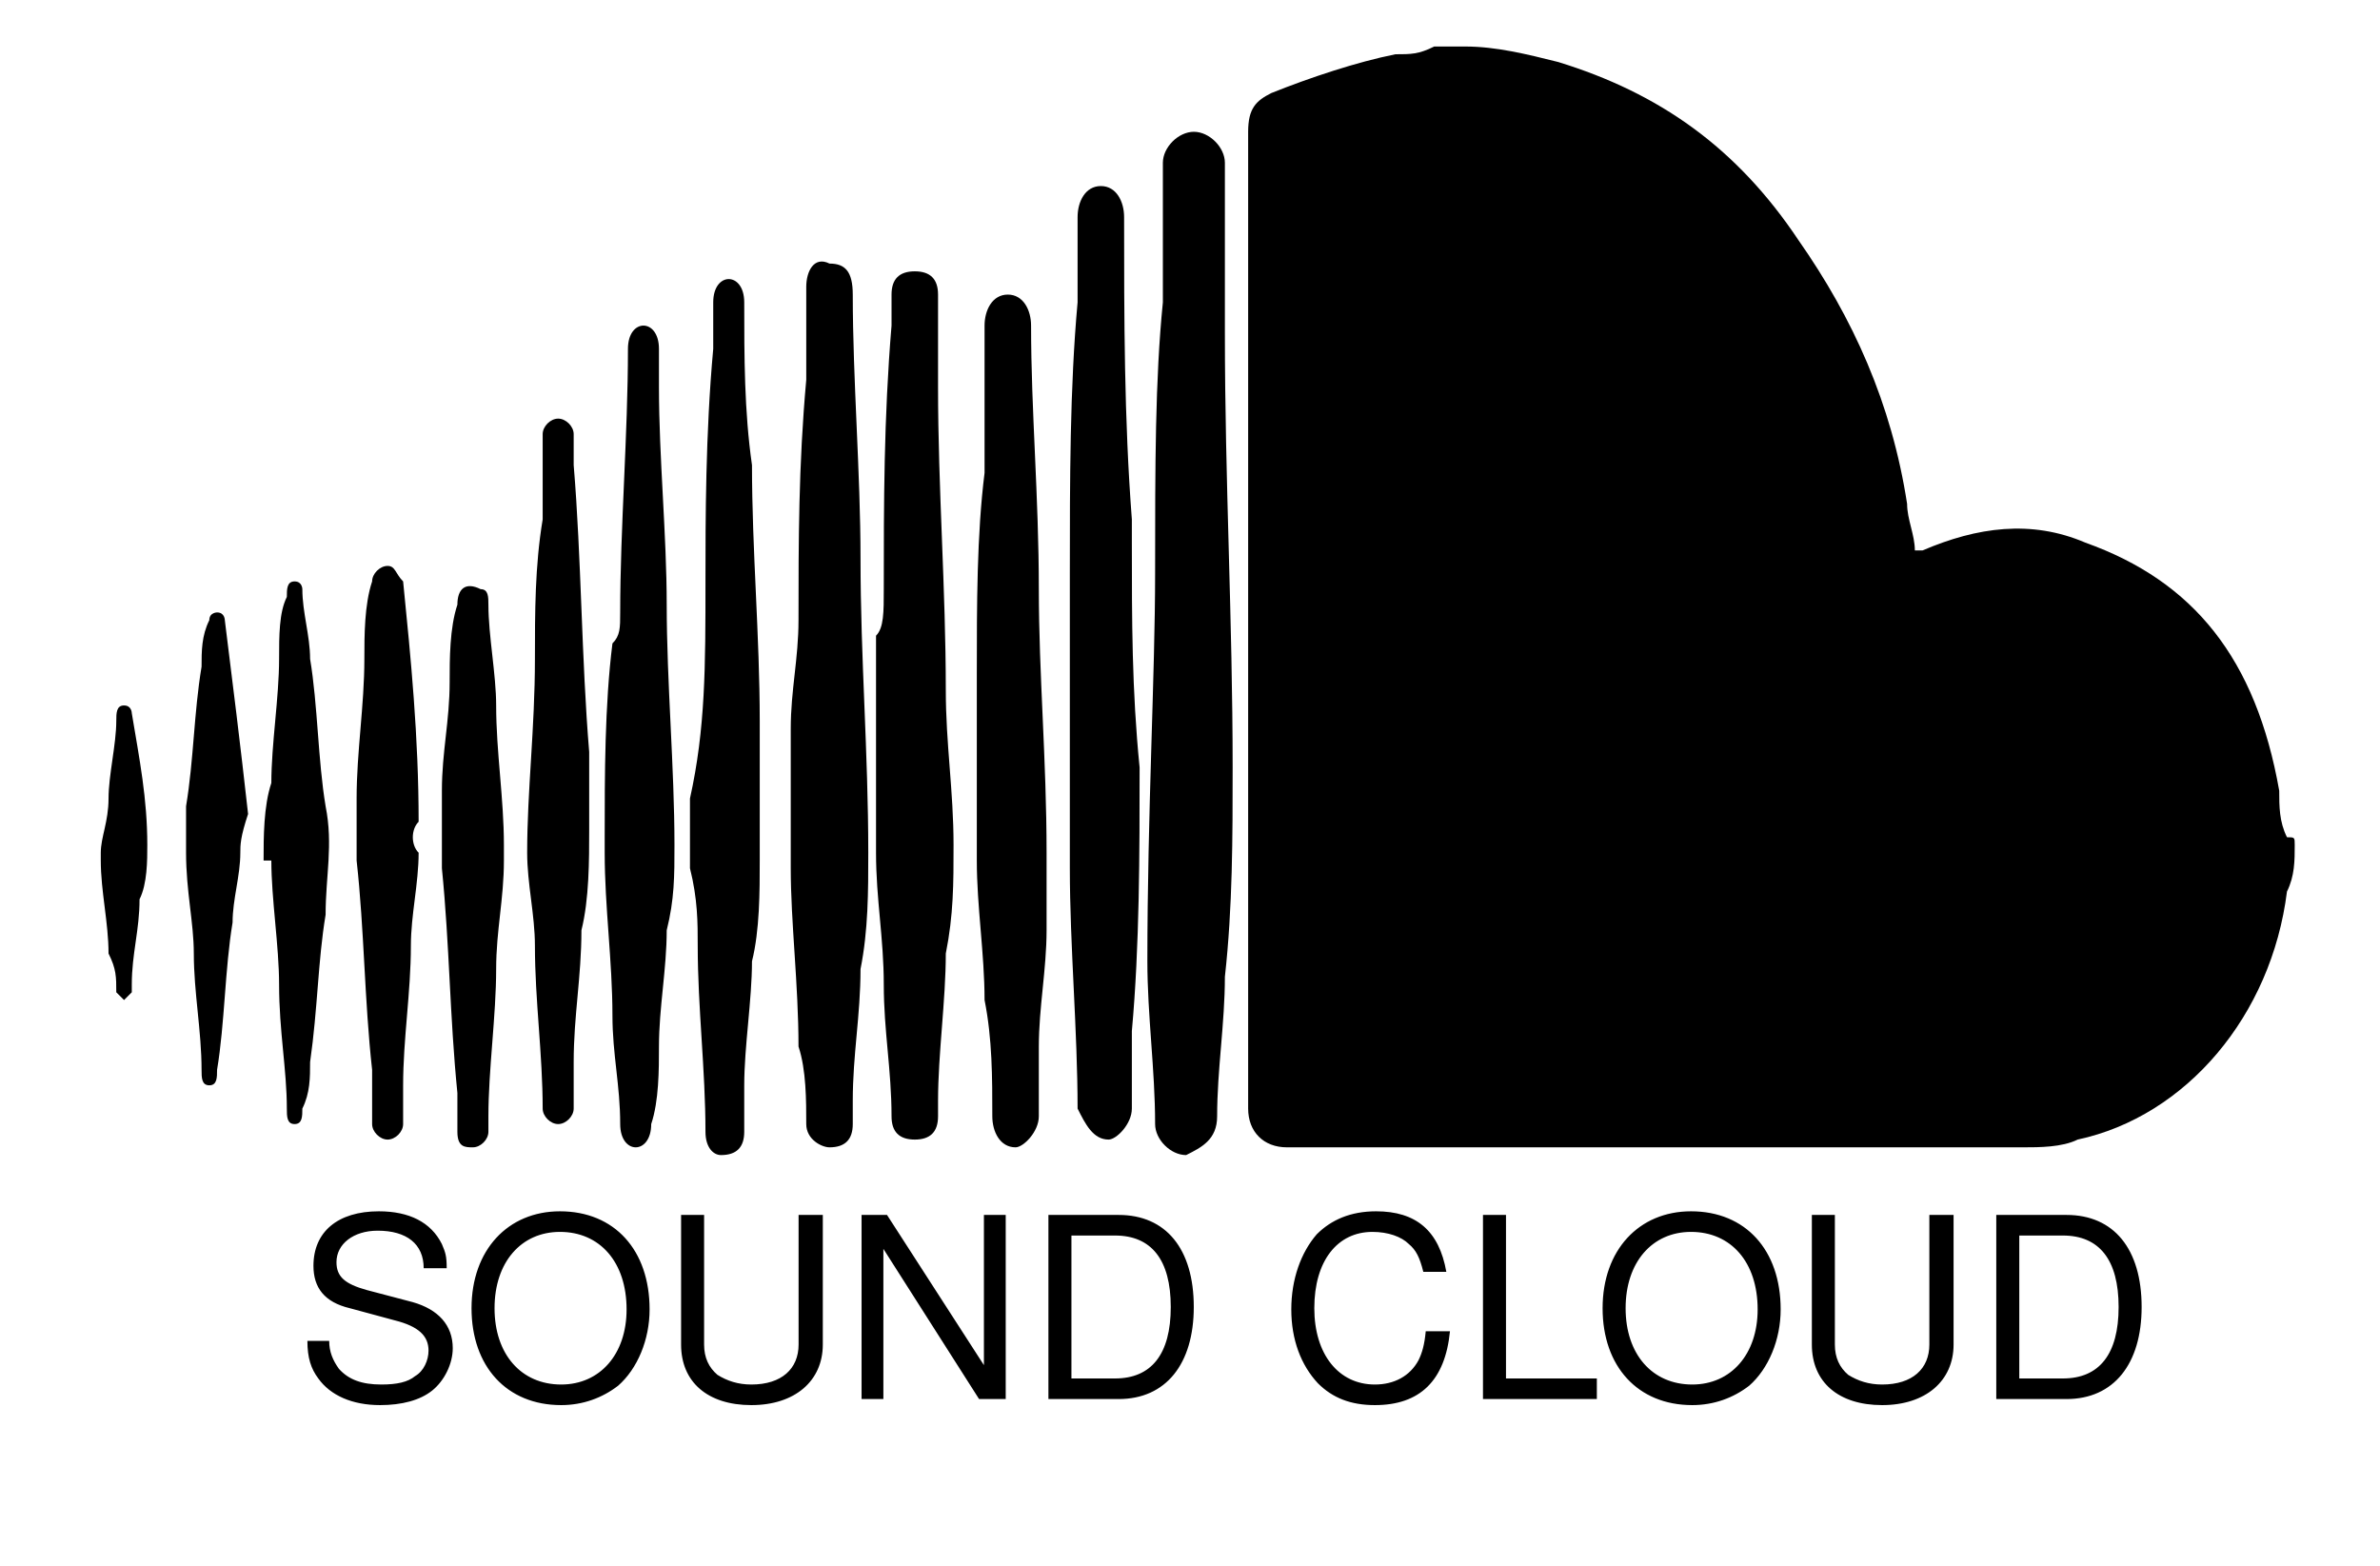
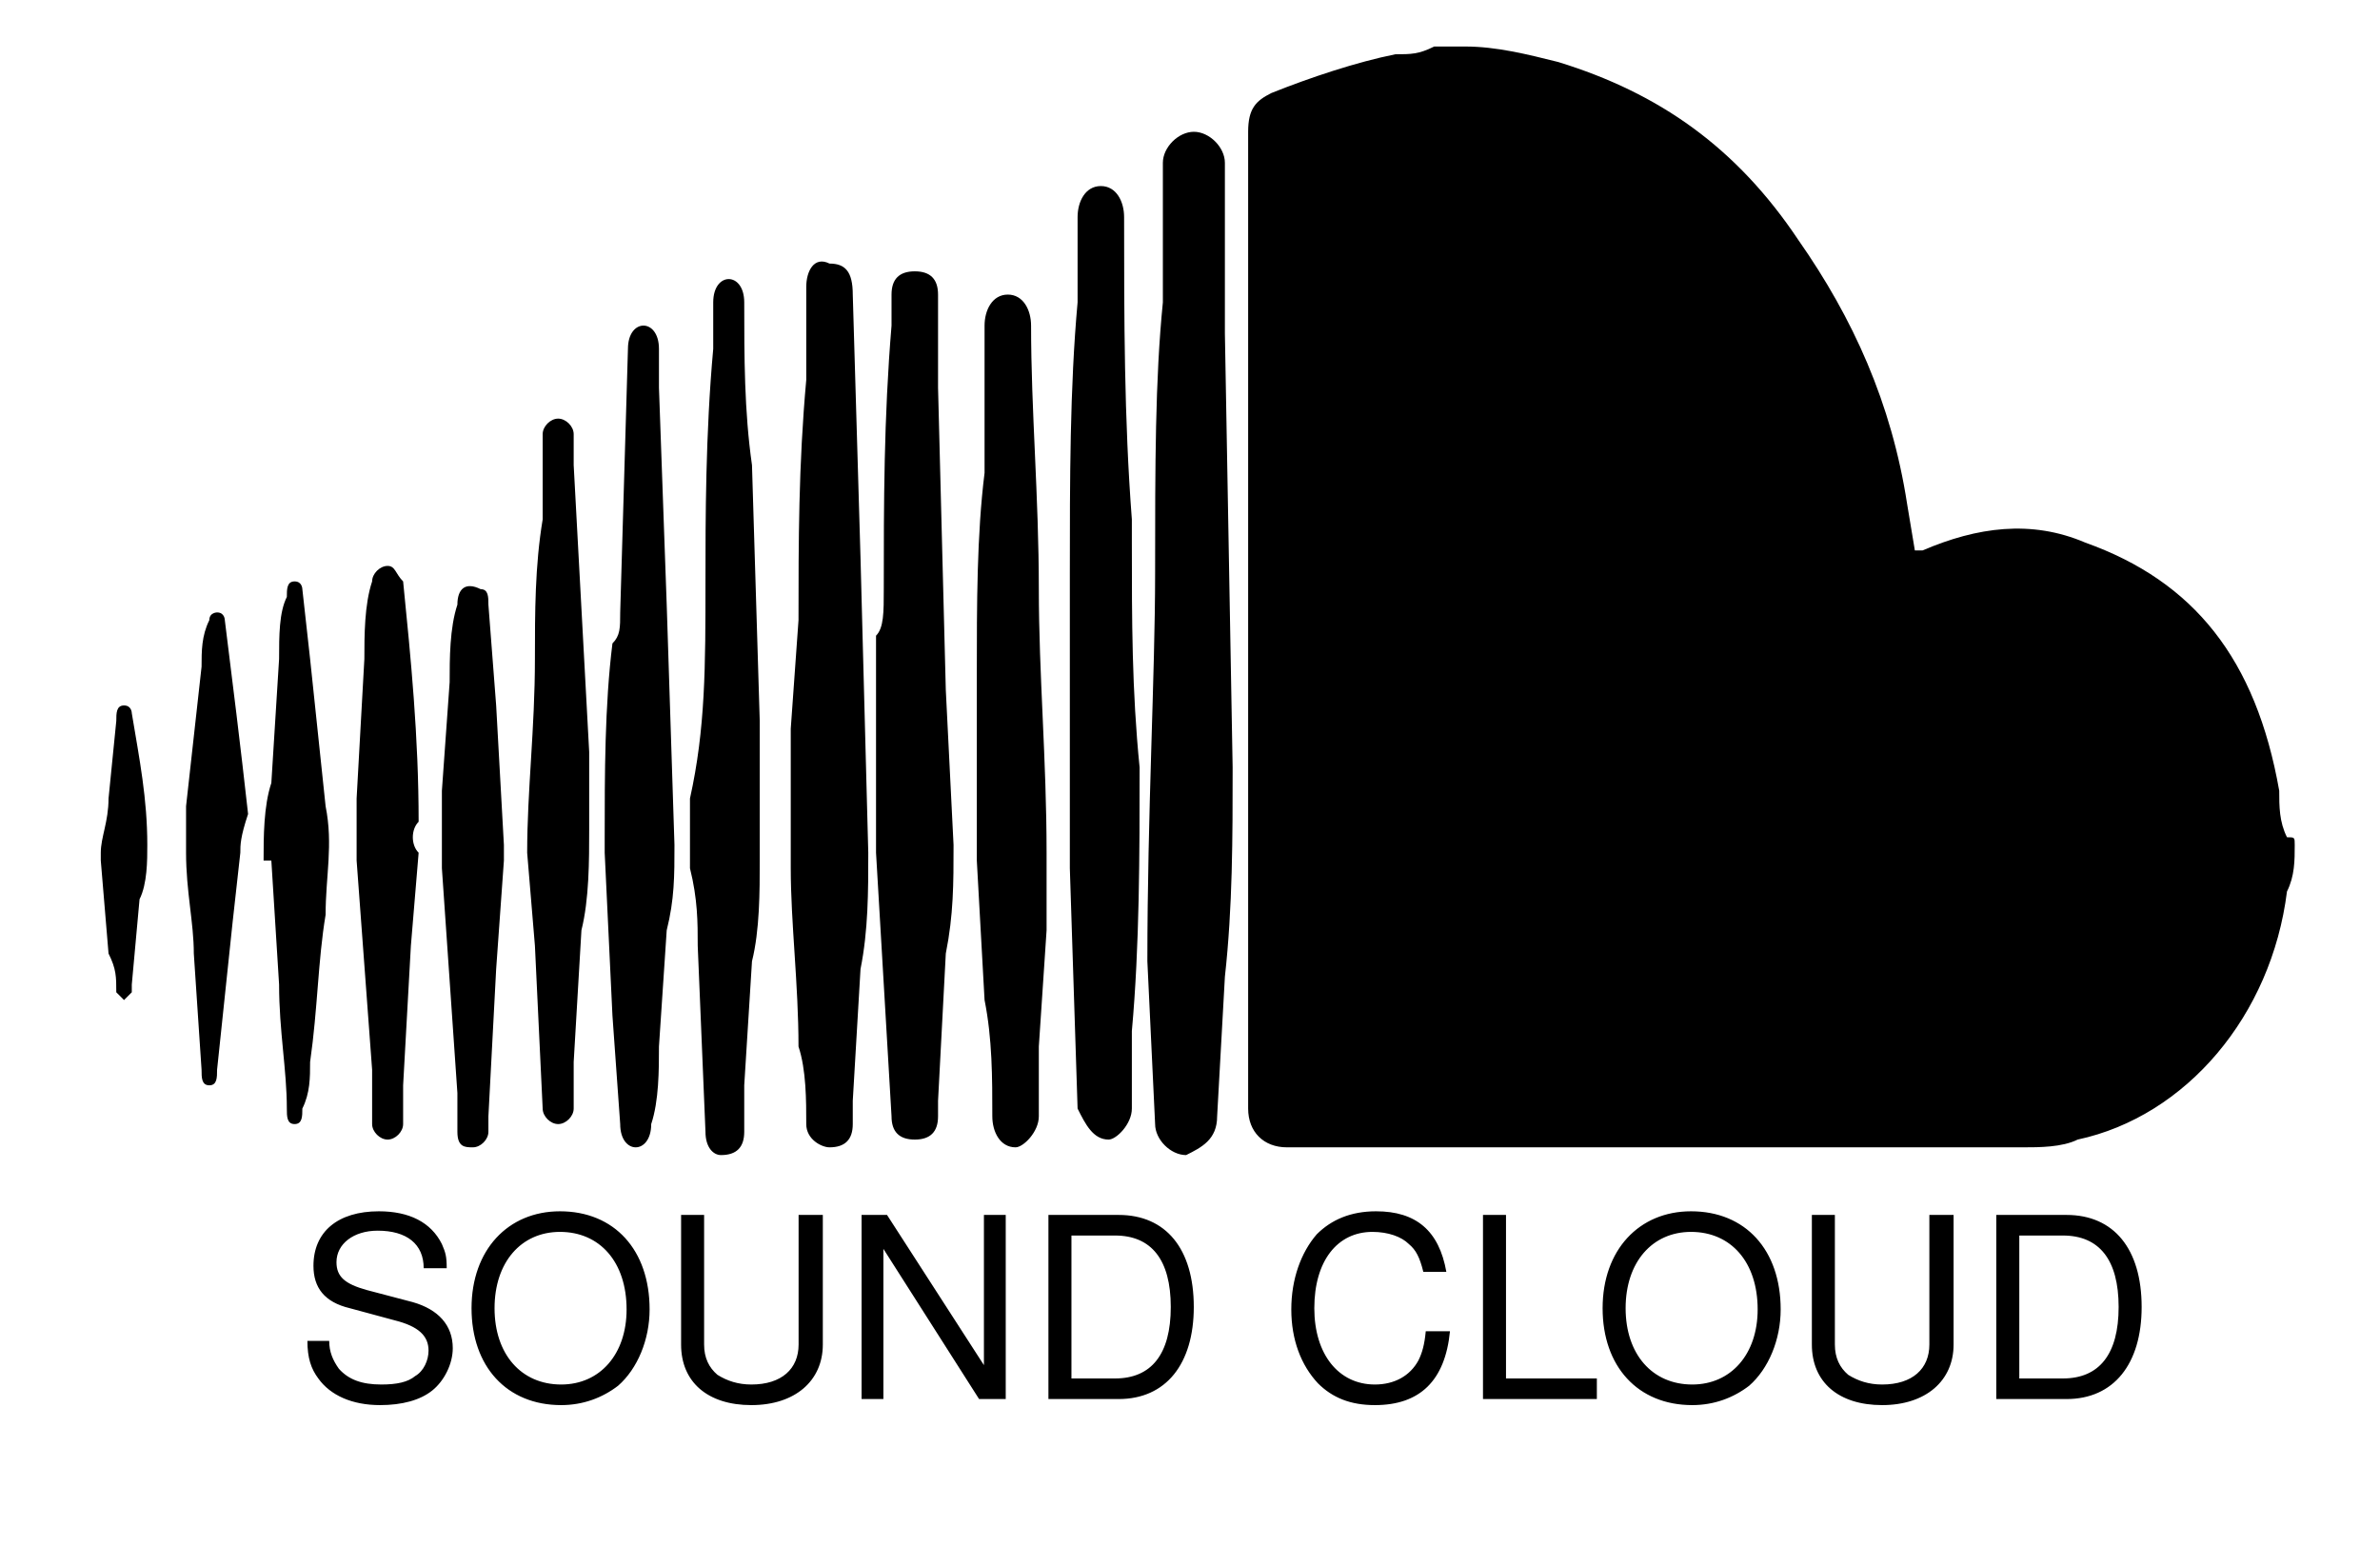
- <svg xmlns="http://www.w3.org/2000/svg" version="1.1" id="Layer_1" x="0px" y="0px" viewBox="705.1 608.4 30.7 20.2" enable-background="new 705.1 608.4 30.7 20.2" xml:space="preserve">
-   <g id="Vk1QwN_1_">
-     <g>
-       <path d="M734.7,619.3c0,0.2,0,0.4-0.1,0.6c-0.2,1.6-1.3,2.9-2.7,3.2c-0.2,0.1-0.5,0.1-0.7,0.1c-3.2,0-6.4,0-9.5,0    c-0.3,0-0.5-0.2-0.5-0.5c0-4.2,0-8.4,0-12.6c0-0.3,0.1-0.4,0.3-0.5c0.5-0.2,1.1-0.4,1.6-0.5c0.2,0,0.3,0,0.5-0.1    c0.1,0,0.2,0,0.2,0c0.1,0,0.1,0,0.2,0c0.4,0,0.8,0.1,1.2,0.2c1.3,0.4,2.3,1.1,3.1,2.3c0.7,1,1.2,2.1,1.4,3.4    c0,0.2,0.1,0.4,0.1,0.6c0,0,0.1,0,0.1,0c0.7-0.3,1.4-0.4,2.1-0.1c1.4,0.5,2.2,1.5,2.5,3.2c0,0.2,0,0.4,0.1,0.6    C734.7,619.2,734.7,619.2,734.7,619.3z" />
-       <path d="M706.4,619.4c0-0.2,0.1-0.4,0.1-0.7c0-0.3,0.1-0.7,0.1-1c0-0.1,0-0.2,0.1-0.2c0.1,0,0.1,0.1,0.1,0.1    c0.1,0.6,0.2,1.1,0.2,1.7c0,0.2,0,0.5-0.1,0.7c0,0.4-0.1,0.7-0.1,1.1c0,0,0,0.1,0,0.1c0,0-0.1,0.1-0.1,0.1c0,0-0.1-0.1-0.1-0.1    c0-0.2,0-0.3-0.1-0.5c0-0.4-0.1-0.8-0.1-1.2c0,0,0,0,0-0.1C706.4,619.5,706.4,619.4,706.4,619.4z" />
-       <path d="M720,615.8c0-1.4,0-2.5,0.1-3.5c0-0.6,0-1.2,0-1.8c0-0.2,0.2-0.4,0.4-0.4c0.2,0,0.4,0.2,0.4,0.4c0,0.7,0,1.4,0,2.2    c0,1.9,0.1,3.7,0.1,5.6c0,0.9,0,1.8-0.1,2.7c0,0.6-0.1,1.2-0.1,1.8c0,0.3-0.2,0.4-0.4,0.5c-0.2,0-0.4-0.2-0.4-0.4    c0-0.7-0.1-1.4-0.1-2.1C719.9,618.9,720,617.1,720,615.8z" />
-       <path d="M719.7,615.4c0,1,0,1.9,0.1,2.9c0,1.1,0,2.3-0.1,3.4c0,0.3,0,0.7,0,1c0,0.2-0.2,0.4-0.3,0.4c-0.2,0-0.3-0.2-0.4-0.4    c0-1-0.1-2.1-0.1-3.1c0-0.8,0-1.5,0-2.3c0-0.5,0-1,0-1.5c0-1.2,0-2.4,0.1-3.5c0-0.4,0-0.8,0-1.1c0-0.2,0.1-0.4,0.3-0.4    c0.2,0,0.3,0.2,0.3,0.4c0,1.3,0,2.6,0.1,3.9C719.7,615.2,719.7,615.3,719.7,615.4C719.7,615.4,719.7,615.4,719.7,615.4z" />
-       <path d="M718.5,616c0,1.1,0.1,2.2,0.1,3.4c0,0.3,0,0.7,0,1c0,0.5-0.1,1-0.1,1.5c0,0.3,0,0.6,0,0.9c0,0.2-0.2,0.4-0.3,0.4    c-0.2,0-0.3-0.2-0.3-0.4c0-0.5,0-1-0.1-1.5c0-0.6-0.1-1.2-0.1-1.8c0-0.4,0-0.7,0-1.1c0-0.4,0-0.9,0-1.3c0-0.9,0-1.8,0.1-2.6    c0-0.6,0-1.3,0-1.9c0-0.2,0.1-0.4,0.3-0.4c0.2,0,0.3,0.2,0.3,0.4C718.4,613.7,718.5,614.8,718.5,616    C718.5,616,718.5,616,718.5,616z" />
-       <path d="M716.5,616c0-1.1,0-2.2,0.1-3.4c0-0.1,0-0.3,0-0.4c0-0.2,0.1-0.3,0.3-0.3c0.2,0,0.3,0.1,0.3,0.3c0,0.4,0,0.8,0,1.2    c0,1.3,0.1,2.6,0.1,3.9c0,0.7,0.1,1.3,0.1,2c0,0.5,0,0.9-0.1,1.4c0,0.6-0.1,1.3-0.1,1.9c0,0.1,0,0.2,0,0.2c0,0.2-0.1,0.3-0.3,0.3    c-0.2,0-0.3-0.1-0.3-0.3c0-0.6-0.1-1.1-0.1-1.7c0-0.6-0.1-1.1-0.1-1.7c0-0.4,0-0.8,0-1.2c0-0.5,0-1,0-1.6    C716.5,616.5,716.5,616.3,716.5,616C716.5,616,716.5,616,716.5,616z" />
-       <path d="M715.4,616.4c0-1,0-2,0.1-3.1c0-0.4,0-0.8,0-1.2c0-0.2,0.1-0.4,0.3-0.3c0.2,0,0.3,0.1,0.3,0.4c0,1.1,0.1,2.3,0.1,3.4    c0,1.3,0.1,2.5,0.1,3.8c0,0.5,0,1-0.1,1.5c0,0.6-0.1,1.1-0.1,1.7c0,0.1,0,0.2,0,0.3c0,0.2-0.1,0.3-0.3,0.3c-0.1,0-0.3-0.1-0.3-0.3    c0-0.3,0-0.7-0.1-1c0-0.8-0.1-1.6-0.1-2.3c0-0.6,0-1.2,0-1.8C715.3,617.3,715.4,616.9,715.4,616.4z" />
-       <path d="M714.2,615.9c0-0.8,0-1.9,0.1-3c0-0.2,0-0.4,0-0.6c0-0.2,0.1-0.3,0.2-0.3c0.1,0,0.2,0.1,0.2,0.3c0,0.7,0,1.4,0.1,2.1    c0,1.1,0.1,2.2,0.1,3.3c0,0.6,0,1.2,0,1.8c0,0.4,0,0.9-0.1,1.3c0,0.5-0.1,1.1-0.1,1.6c0,0.2,0,0.4,0,0.6c0,0.2-0.1,0.3-0.3,0.3    c-0.1,0-0.2-0.1-0.2-0.3c0-0.8-0.1-1.6-0.1-2.4c0-0.3,0-0.6-0.1-1c0-0.3,0-0.6,0-0.9C714.2,617.8,714.2,617,714.2,615.9z" />
-       <path d="M713.1,616.3c0-1.1,0.1-2.3,0.1-3.4c0-0.2,0.1-0.3,0.2-0.3c0.1,0,0.2,0.1,0.2,0.3c0,0.2,0,0.4,0,0.5    c0,0.9,0.1,1.9,0.1,2.8c0,1,0.1,2.1,0.1,3.1c0,0.4,0,0.7-0.1,1.1c0,0.5-0.1,1-0.1,1.5c0,0.3,0,0.7-0.1,1c0,0.2-0.1,0.3-0.2,0.3    c-0.1,0-0.2-0.1-0.2-0.3c0-0.5-0.1-0.9-0.1-1.4c0-0.7-0.1-1.4-0.1-2.1c0-0.1,0-0.2,0-0.2c0-0.8,0-1.7,0.1-2.5    C713.1,616.6,713.1,616.5,713.1,616.3C713.1,616.3,713.1,616.3,713.1,616.3z" />
-       <path d="M711.9,619.4c0-0.8,0.1-1.6,0.1-2.5c0-0.6,0-1.2,0.1-1.8c0-0.4,0-0.7,0-1.1c0-0.1,0.1-0.2,0.2-0.2c0.1,0,0.2,0.1,0.2,0.2    c0,0.1,0,0.3,0,0.4c0.1,1.2,0.1,2.5,0.2,3.7c0,0.3,0,0.7,0,1c0,0.4,0,0.9-0.1,1.3c0,0.6-0.1,1.1-0.1,1.7c0,0.2,0,0.4,0,0.6    c0,0.1-0.1,0.2-0.2,0.2c-0.1,0-0.2-0.1-0.2-0.2c0-0.7-0.1-1.4-0.1-2.1c0-0.4-0.1-0.8-0.1-1.2C711.9,619.6,711.9,619.5,711.9,619.4    C711.9,619.4,711.9,619.4,711.9,619.4z" />
-       <path d="M711.6,619.5c0,0.5-0.1,0.9-0.1,1.4c0,0.6-0.1,1.3-0.1,1.9c0,0.1,0,0.2,0,0.2c0,0.1-0.1,0.2-0.2,0.2c-0.1,0-0.2,0-0.2-0.2    c0-0.2,0-0.3,0-0.5c-0.1-1-0.1-1.9-0.2-2.9c0-0.3,0-0.7,0-1c0-0.5,0.1-0.9,0.1-1.4c0-0.3,0-0.7,0.1-1c0-0.2,0.1-0.3,0.3-0.2    c0.1,0,0.1,0.1,0.1,0.2c0,0.4,0.1,0.9,0.1,1.3c0,0.6,0.1,1.2,0.1,1.8C711.6,619.3,711.6,619.4,711.6,619.5z" />
-       <path d="M710.5,619.4c0,0.4-0.1,0.8-0.1,1.2c0,0.6-0.1,1.2-0.1,1.8c0,0.2,0,0.3,0,0.5c0,0.1-0.1,0.2-0.2,0.2    c-0.1,0-0.2-0.1-0.2-0.2c0-0.2,0-0.4,0-0.7c-0.1-0.9-0.1-1.8-0.2-2.7c0-0.3,0-0.5,0-0.8c0-0.6,0.1-1.2,0.1-1.8c0-0.3,0-0.7,0.1-1    c0-0.1,0.1-0.2,0.2-0.2c0.1,0,0.1,0.1,0.2,0.2c0.1,1,0.2,2,0.2,3.1C710.4,619.1,710.4,619.3,710.5,619.4z" />
-       <path d="M708.5,619.5c0-0.3,0-0.7,0.1-1c0-0.5,0.1-1.1,0.1-1.6c0-0.3,0-0.6,0.1-0.8c0-0.1,0-0.2,0.1-0.2c0.1,0,0.1,0.1,0.1,0.1    c0,0.3,0.1,0.6,0.1,0.9c0.1,0.6,0.1,1.3,0.2,1.9c0.1,0.5,0,0.9,0,1.4c-0.1,0.6-0.1,1.2-0.2,1.9c0,0.2,0,0.4-0.1,0.6    c0,0.1,0,0.2-0.1,0.2c-0.1,0-0.1-0.1-0.1-0.2c0-0.5-0.1-1-0.1-1.6c0-0.5-0.1-1.1-0.1-1.6C708.5,619.5,708.5,619.5,708.5,619.5z" />
-       <path d="M708.2,619.4c0,0.3-0.1,0.6-0.1,0.9c-0.1,0.6-0.1,1.3-0.2,1.9c0,0.1,0,0.2-0.1,0.2c-0.1,0-0.1-0.1-0.1-0.2    c0-0.5-0.1-1-0.1-1.5c0-0.4-0.1-0.8-0.1-1.3c0-0.2,0-0.4,0-0.6c0.1-0.6,0.1-1.2,0.2-1.8c0-0.2,0-0.4,0.1-0.6    c0-0.1,0.1-0.1,0.1-0.1c0.1,0,0.1,0.1,0.1,0.1c0.1,0.8,0.2,1.6,0.3,2.5C708.2,619.2,708.2,619.3,708.2,619.4z" />
-       <text transform="matrix(1 0 0 1 708.9089 626.4471)" font-family="'Helvetica'" font-size="3.271">SOUND CLOUD</text>
-     </g>
+ <svg xmlns="http://www.w3.org/2000/svg" viewBox="705.1 608.4 30.7 20.2" enable-background="new 705.1 608.4 30.7 20.2">
+   <g>
+     <path d="M734.7 619.3c0 .2 0 .4-.1.6-.2 1.6-1.3 2.9-2.7 3.2-.2.1-.5.1-.7.1h-9.5c-.3 0-.5-.2-.5-.5v-12.6c0-.3.1-.4.3-.5.5-.2 1.1-.4 1.6-.5.2 0 .3 0 .5-.1h.4c.4 0 .8.1 1.2.2 1.3.4 2.3 1.1 3.1 2.3.7 1 1.2 2.1 1.4 3.4l.1.6h.1c.7-.3 1.4-.4 2.1-.1 1.4.5 2.2 1.5 2.5 3.2 0 .2 0 .4.1.6.1 0 .1 0 .1.1zM706.4 619.4c0-.2.1-.4.1-.7l.1-1c0-.1 0-.2.1-.2s.1.1.1.1c.1.6.2 1.1.2 1.7 0 .2 0 .5-.1.7l-.1 1.1v.1l-.1.1-.1-.1c0-.2 0-.3-.1-.5l-.1-1.2v-.1zM720 615.8c0-1.4 0-2.5.1-3.5v-1.8c0-.2.2-.4.4-.4s.4.2.4.4v2.2l.1 5.6c0 .9 0 1.8-.1 2.7l-.1 1.8c0 .3-.2.4-.4.5-.2 0-.4-.2-.4-.4l-.1-2.1c0-1.9.1-3.7.1-5zM719.7 615.4c0 1 0 1.9.1 2.9 0 1.1 0 2.3-.1 3.4v1c0 .2-.2.4-.3.4-.2 0-.3-.2-.4-.4l-.1-3.1v-3.8c0-1.2 0-2.4.1-3.5v-1.1c0-.2.1-.4.3-.4.2 0 .3.2.3.4 0 1.3 0 2.6.1 3.9v.3zM718.5 616c0 1.1.1 2.2.1 3.4v1l-.1 1.5v.9c0 .2-.2.4-.3.4-.2 0-.3-.2-.3-.4 0-.5 0-1-.1-1.5l-.1-1.8v-2.4c0-.9 0-1.8.1-2.6v-1.9c0-.2.1-.4.3-.4.2 0 .3.2.3.4 0 1.1.1 2.2.1 3.4zM716.5 616c0-1.1 0-2.2.1-3.4v-.4c0-.2.1-.3.3-.3.2 0 .3.1.3.3v1.2l.1 3.9.1 2c0 .5 0 .9-.1 1.4l-.1 1.9v.2c0 .2-.1.3-.3.3-.2 0-.3-.1-.3-.3l-.1-1.7-.1-1.7v-2.8c.1-.1.1-.3.1-.6zM715.4 616.4c0-1 0-2 .1-3.1v-1.2c0-.2.1-.4.3-.3.2 0 .3.1.3.4l.1 3.4.1 3.8c0 .5 0 1-.1 1.5l-.1 1.7v.3c0 .2-.1.3-.3.3-.1 0-.3-.1-.3-.3 0-.3 0-.7-.1-1 0-.8-.1-1.6-.1-2.3v-1.8l.1-1.4zM714.2 615.9c0-.8 0-1.9.1-3v-.6c0-.2.1-.3.2-.3s.2.1.2.3c0 .7 0 1.4.1 2.1l.1 3.3v1.8c0 .4 0 .9-.1 1.3l-.1 1.6v.6c0 .2-.1.3-.3.3-.1 0-.2-.1-.2-.3l-.1-2.4c0-.3 0-.6-.1-1v-.9c.2-.9.2-1.7.2-2.8zM713.1 616.3l.1-3.4c0-.2.1-.3.2-.3s.2.1.2.3v.5l.1 2.8.1 3.1c0 .4 0 .7-.1 1.1l-.1 1.5c0 .3 0 .7-.1 1 0 .2-.1.3-.2.3s-.2-.1-.2-.3l-.1-1.4-.1-2.1v-.2c0-.8 0-1.7.1-2.5.1-.1.1-.2.1-.4zM711.9 619.4c0-.8.1-1.6.1-2.5 0-.6 0-1.2.1-1.8v-1.1c0-.1.1-.2.2-.2s.2.1.2.2v.4l.2 3.7v1c0 .4 0 .9-.1 1.3l-.1 1.7v.6c0 .1-.1.2-.2.2s-.2-.1-.2-.2l-.1-2.1-.1-1.2zM711.6 619.5l-.1 1.4-.1 1.9v.2c0 .1-.1.2-.2.2s-.2 0-.2-.2v-.5l-.2-2.9v-1l.1-1.4c0-.3 0-.7.1-1 0-.2.1-.3.3-.2.1 0 .1.1.1.2l.1 1.3.1 1.8v.2zM710.5 619.4l-.1 1.2-.1 1.8v.5c0 .1-.1.2-.2.2s-.2-.1-.2-.2v-.7l-.2-2.7v-.8l.1-1.8c0-.3 0-.7.1-1 0-.1.1-.2.2-.2s.1.1.2.2c.1 1 .2 2 .2 3.1-.1.1-.1.3 0 .4zM708.5 619.5c0-.3 0-.7.1-1l.1-1.6c0-.3 0-.6.1-.8 0-.1 0-.2.1-.2s.1.1.1.1l.1.9.2 1.9c.1.5 0 .9 0 1.4-.1.6-.1 1.2-.2 1.9 0 .2 0 .4-.1.6 0 .1 0 .2-.1.2s-.1-.1-.1-.2c0-.5-.1-1-.1-1.6l-.1-1.6h-.1zM708.2 619.4l-.1.9-.2 1.9c0 .1 0 .2-.1.2s-.1-.1-.1-.2l-.1-1.5c0-.4-.1-.8-.1-1.3v-.6l.2-1.8c0-.2 0-.4.1-.6 0-.1.1-.1.1-.1.1 0 .1.1.1.1.1.8.2 1.6.3 2.5-.1.3-.1.4-.1.5z" />
+     <text transform="translate(708.909 626.447)" font-family="'Helvetica'" font-size="3.271">SOUND CLOUD</text>
  </g>
</svg>
